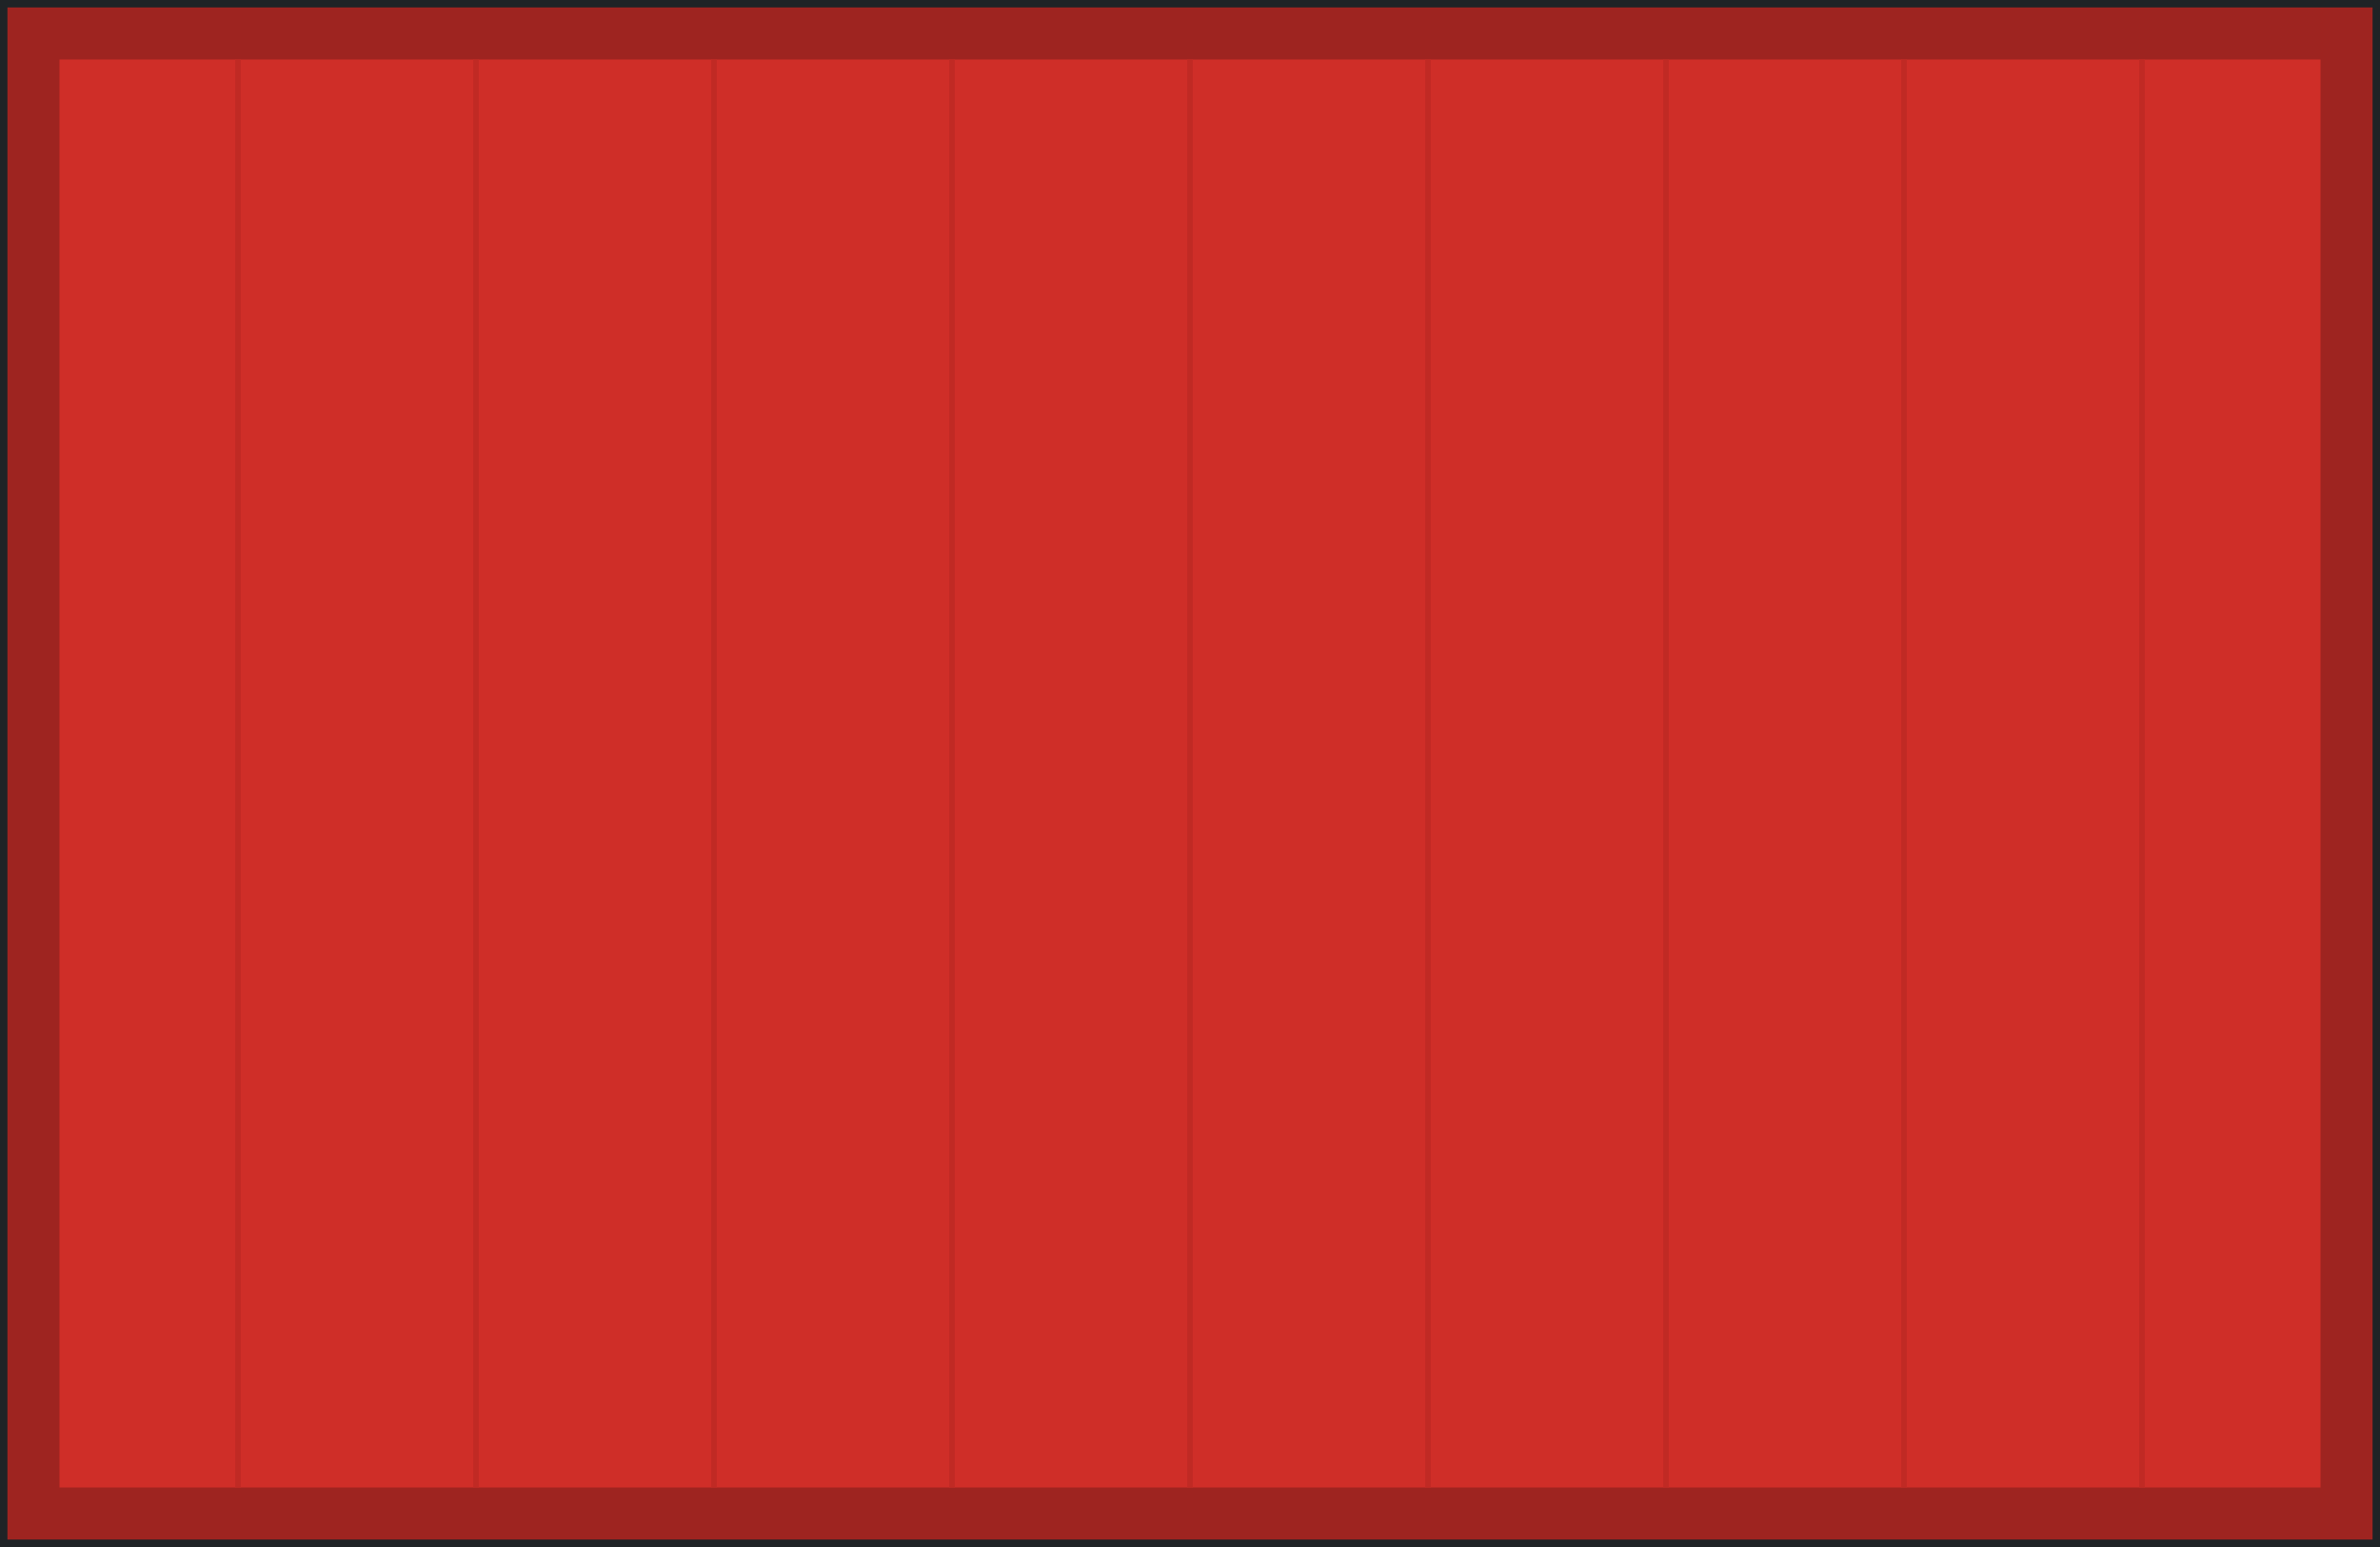
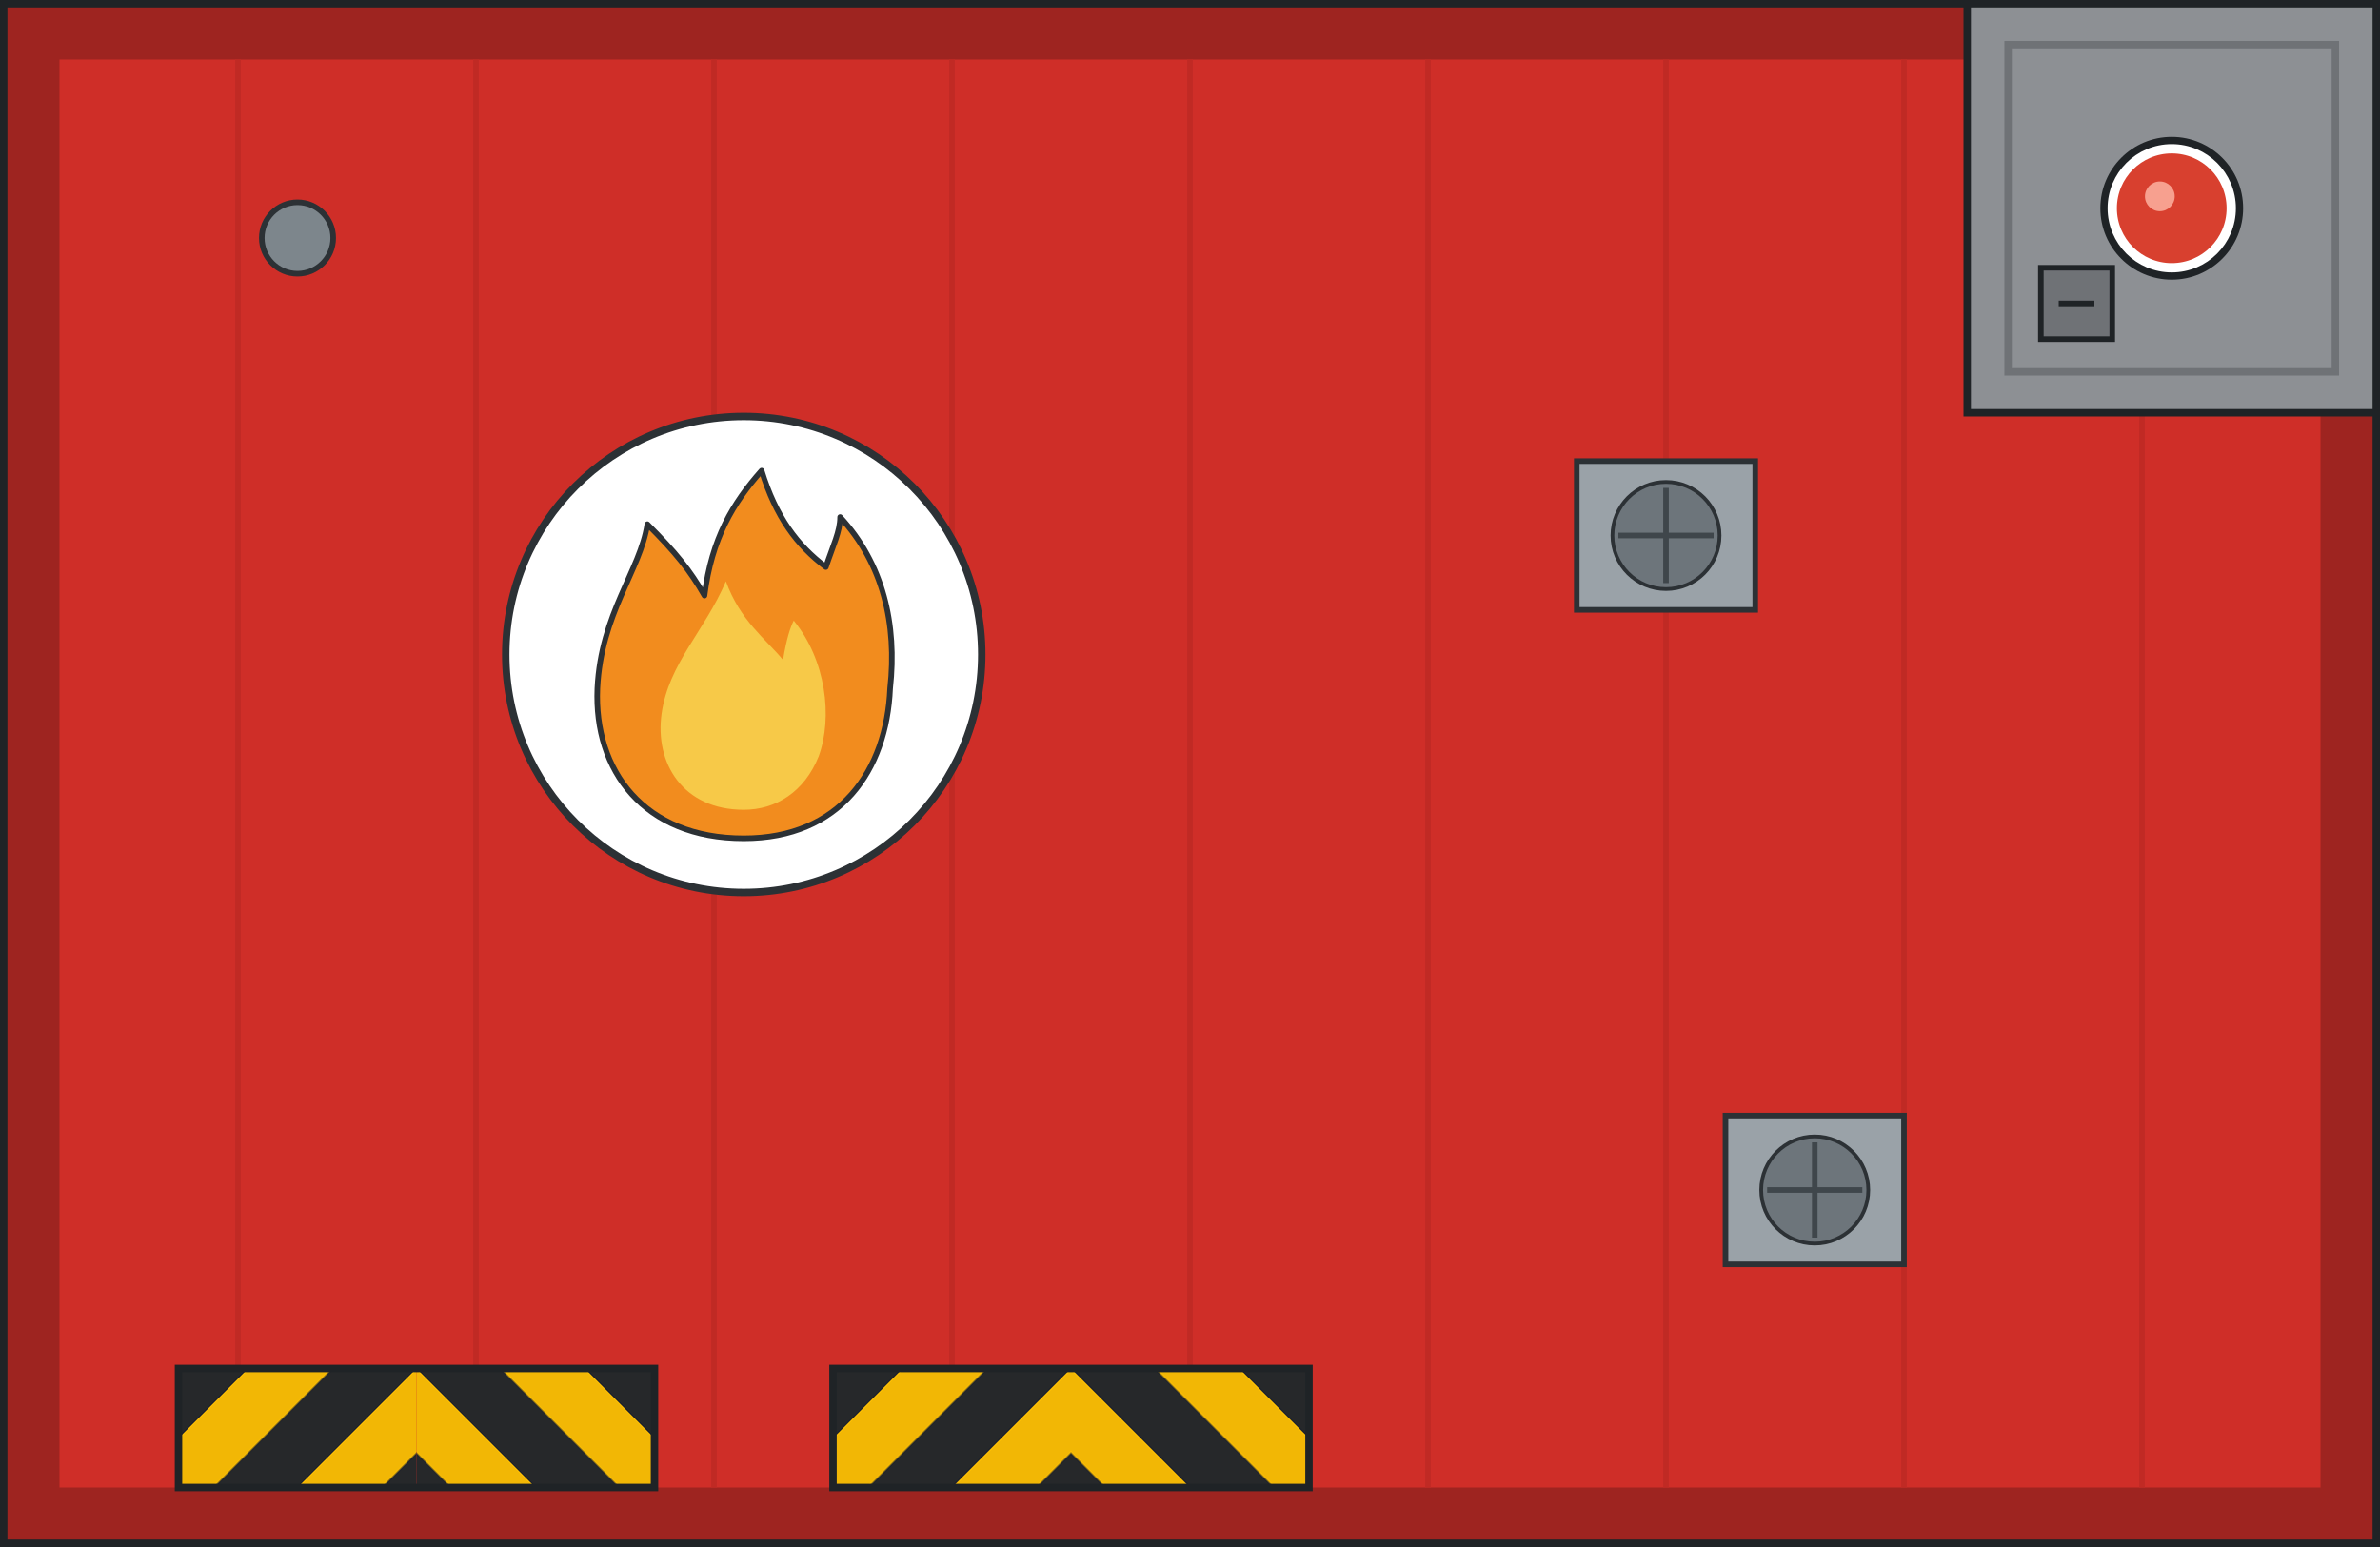
<svg xmlns="http://www.w3.org/2000/svg" width="1280" height="832" viewBox="0 0 1280 832">
  <rect x="0" y="0" width="1280" height="832" fill="#1f2326" />
  <rect x="4" y="4" width="1272" height="824" fill="#9e2420" />
  <rect x="32" y="32" width="1216" height="768" fill="#cf2e28" />
  <path d="M128 32V800M256 32V800M384 32V800M512 32V800M640 32V800M768 32V800M896 32V800M1024 32V800M1152 32V800" stroke="#c02a24" stroke-width="3" fill="none" />
+   <defs>
+     <pattern id="firestation-chevron-0-l" patternUnits="userSpaceOnUse" width="64" height="64" patternTransform="translate(224 736) rotate(45)">
+       <rect width="64" height="64" fill="#26282a" />
+       <rect width="32" height="64" fill="#f2b705" />
+     </pattern>
+     <pattern id="firestation-chevron-0-r" patternUnits="userSpaceOnUse" width="64" height="64" patternTransform="translate(224 736) scale(-1 1) rotate(45)">
+       <rect width="64" height="64" fill="#26282a" />
+       <rect width="32" height="64" fill="#f2b705" />
+     </pattern>
+   </defs>
+   <rect x="96" y="736" width="128" height="64" fill="url(#firestation-chevron-0-l)" />
+   <rect x="224" y="736" width="128" height="64" fill="url(#firestation-chevron-0-r)" />
+   <rect x="96" y="736" width="256" height="64" fill="none" stroke="#1f2326" stroke-width="4" />
+   <defs>
+     <pattern id="firestation-chevron-1-l" patternUnits="userSpaceOnUse" width="64" height="64" patternTransform="translate(576 736) rotate(45)">
+       <rect width="64" height="64" fill="#26282a" />
+       <rect width="32" height="64" fill="#f2b705" />
+     </pattern>
+     <pattern id="firestation-chevron-1-r" patternUnits="userSpaceOnUse" width="64" height="64" patternTransform="translate(576 736) scale(-1 1) rotate(45)">
+       <rect width="64" height="64" fill="#26282a" />
+       <rect width="32" height="64" fill="#f2b705" />
+     </pattern>
+   </defs>
+   <rect x="448" y="736" width="128" height="64" fill="url(#firestation-chevron-1-l)" />
+   <rect x="576" y="736" width="128" height="64" fill="url(#firestation-chevron-1-r)" />
+   <rect x="448" y="736" width="256" height="64" fill="none" stroke="#1f2326" stroke-width="4" />
+   <circle cx="400" cy="352" r="128" fill="#ffffff" stroke="#2c3135" stroke-width="4" />
+   <path d="M400 450.88C346.24 450.88 319.36 414.4 321.28 370.24C323.2 329.92 344.32 306.88 348.16 281.92C363.52 297.28 371.2 306.88 378.88 320.32C382.72 289.6 394.24 270.4 409.6 253.12C417.28 278.08 428.8 293.44 444.16 304.96C448 293.44 451.84 285.76 451.84 278.08C474.88 303.04 482.56 335.68 478.72 370.24C476.8 414.4 451.84 450.88 400 450.88Z" fill="#f28c1e" stroke="#2c3135" stroke-width="3" stroke-linejoin="round" />
+   <path d="M400 435.52C367.36 435.52 352 410.56 355.84 383.68C359.68 356.8 378.88 339.52 390.4 312.64C398.08 333.76 411.52 343.36 421.12 354.88C423.04 343.36 424.96 337.6 426.88 333.76C444.16 354.88 448 385.6 440.32 406.72C432.64 425.92 417.28 435.52 400 435.52Z" fill="#f7c948" />
+   <rect x="1058" y="2" width="220" height="220" fill="#8d9094" stroke="#1f2326" stroke-width="4" />
+   <rect x="1080" y="24" width="176" height="176" fill="none" stroke="#6f7276" stroke-width="4" />
+   <rect x="1097.6" y="144" width="38.4" height="38.4" fill="#6f7276" stroke="#1f2326" stroke-width="3" />
+   <path d="M1107.2 163.2H1126.4" stroke="#1f2326" stroke-width="3" />
+   <circle cx="1168" cy="112" r="38.4" fill="#1f2326" />
+   <circle cx="1168" cy="112" r="32" fill="#d8402f" stroke="#ffffff" stroke-width="5" />
+   <circle cx="1161.6" cy="105.6" r="8" fill="#f7a08f" />
+   <rect x="848" y="248" width="96" height="80" fill="#9aa2a8" stroke="#2c3135" stroke-width="3" />
+   <circle cx="896" cy="288" r="28.8" fill="#6d757b" stroke="#2c3135" stroke-width="2" />
+   <path d="M870.4 288H921.6M896 313.6V262.4" stroke="#3f464b" stroke-width="3" />
+   <rect x="928" y="600" width="96" height="80" fill="#9aa2a8" stroke="#2c3135" stroke-width="3" />
+   <circle cx="976" cy="640" r="28.8" fill="#6d757b" stroke="#2c3135" stroke-width="2" />
+   <path d="M950.4 640H1001.6M976 665.6V614.4" stroke="#3f464b" stroke-width="3" />
+   <circle cx="160" cy="128" r="19.2" fill="#7d868c" stroke="#2c3135" stroke-width="3" />
</svg>
